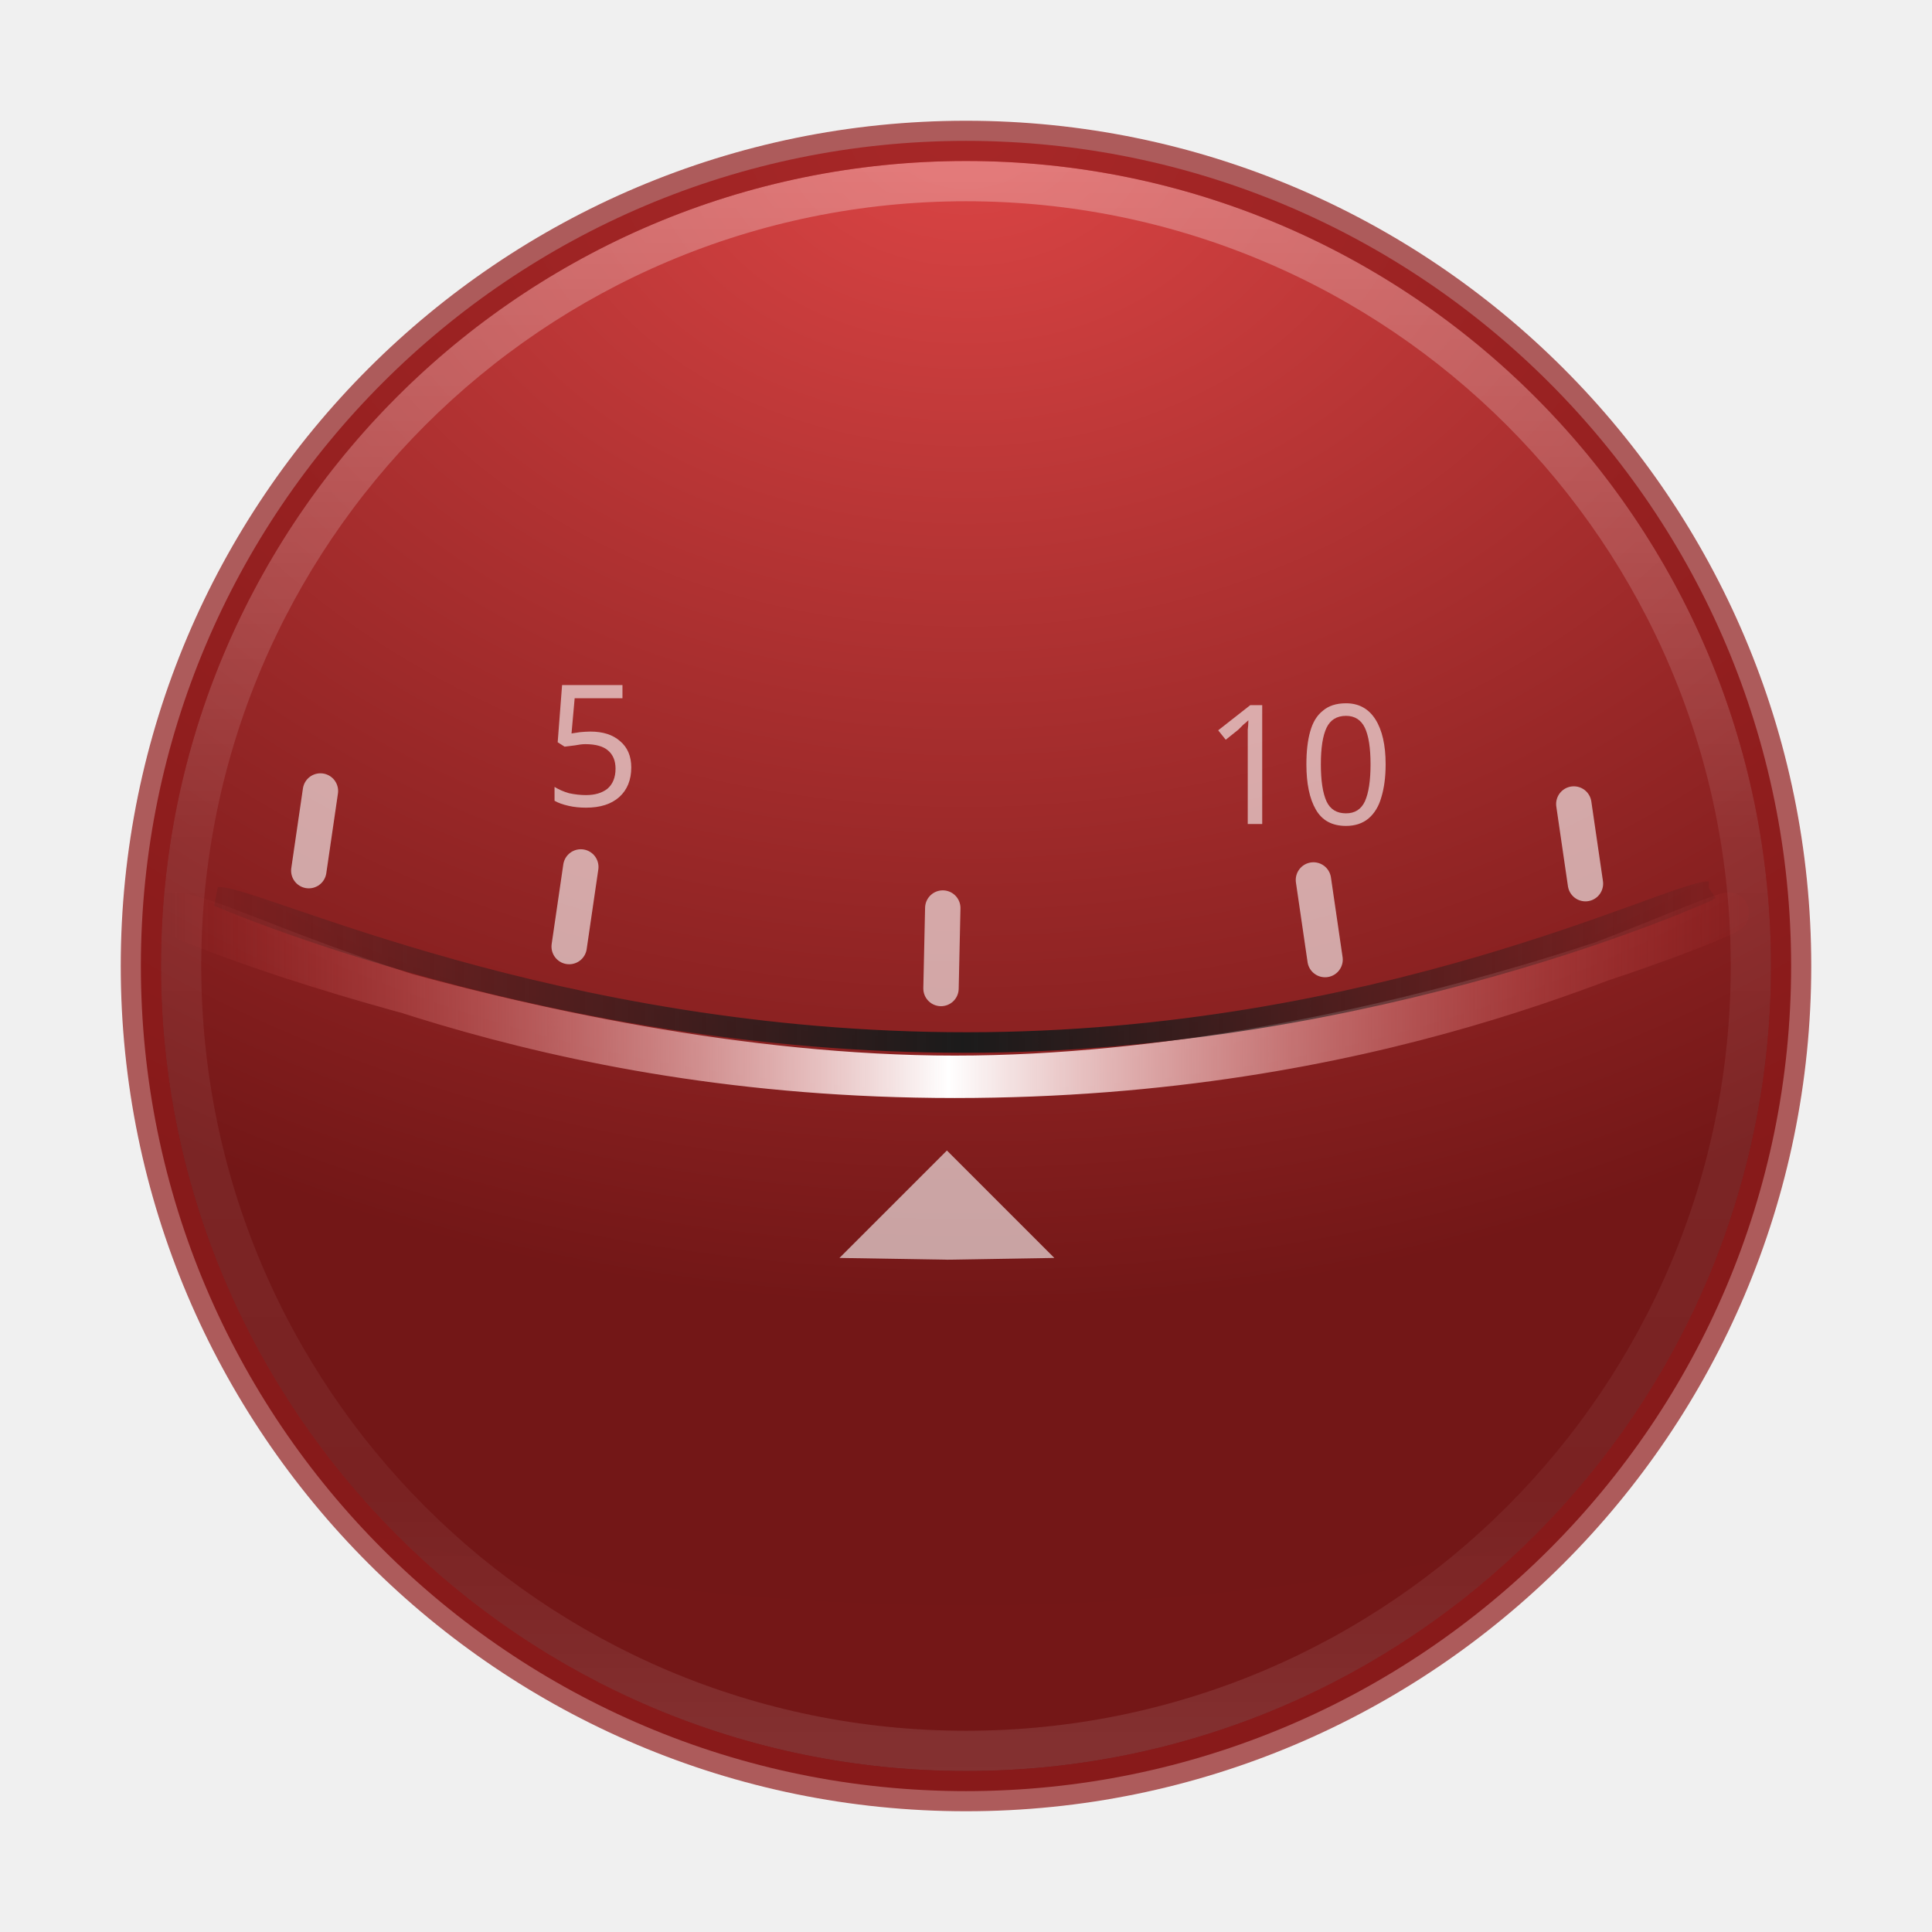
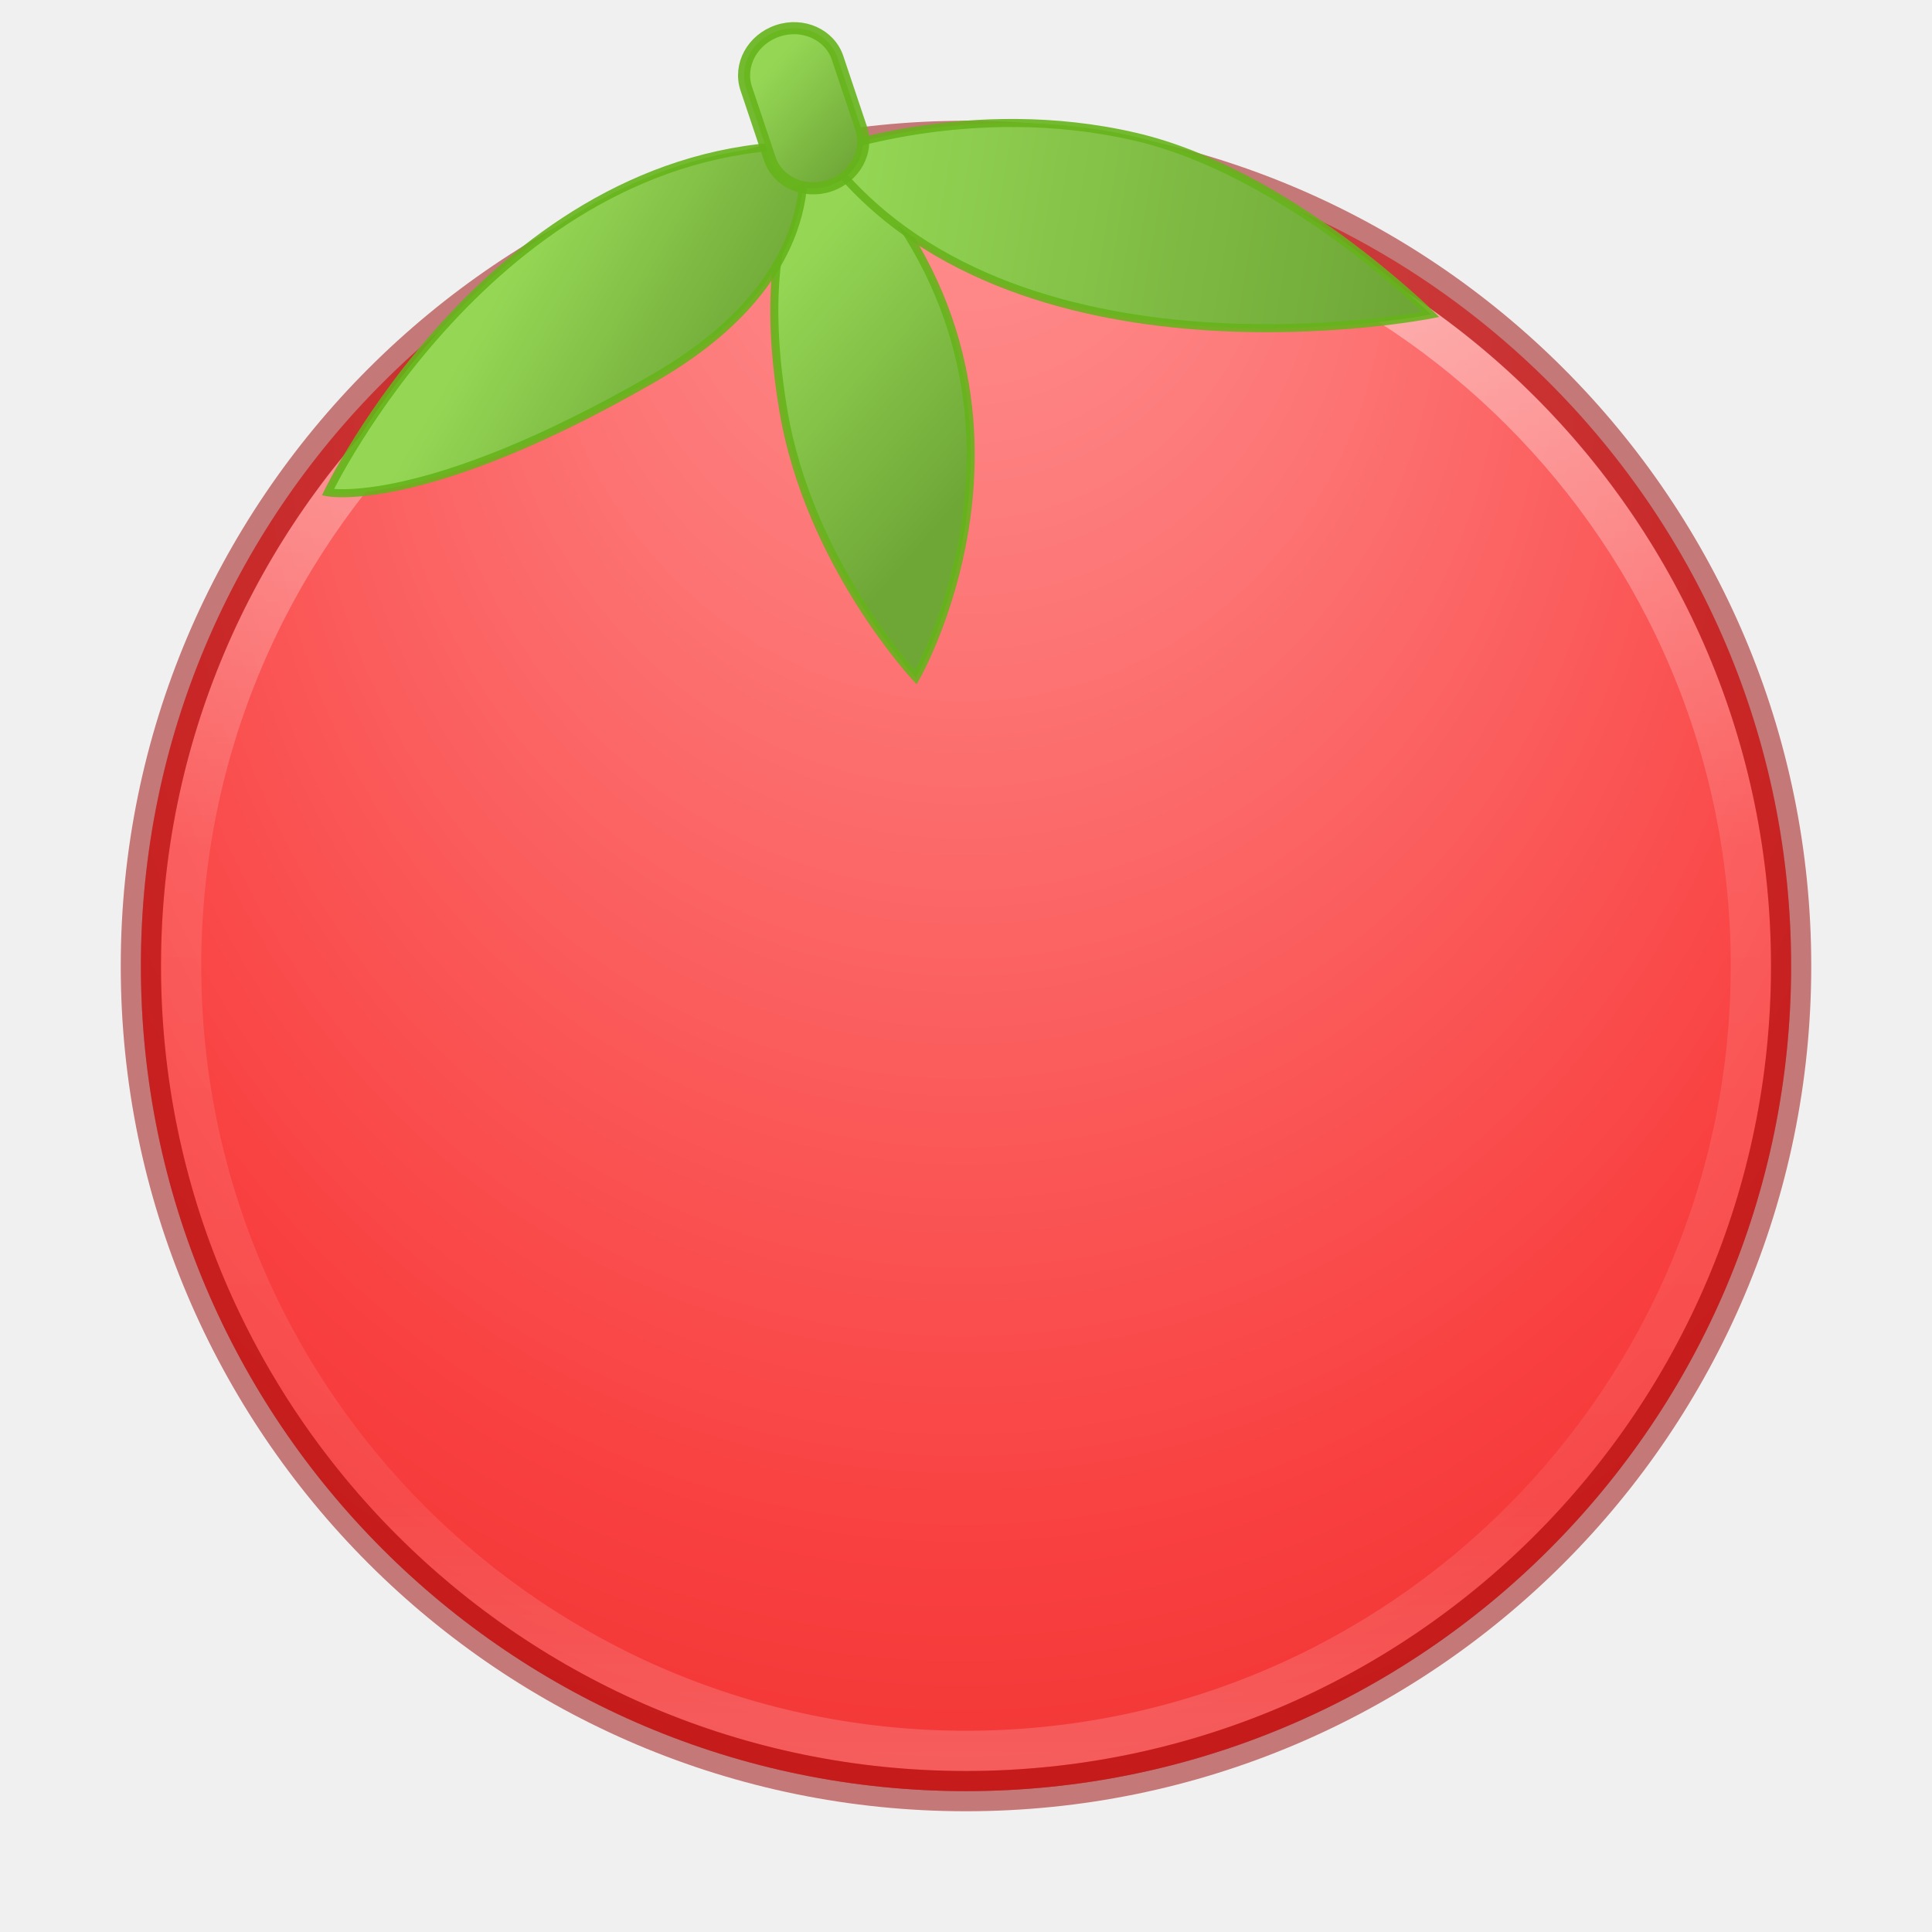
- <svg xmlns="http://www.w3.org/2000/svg" id="svg4951" height="48px" width="48px" version="1.1">
-   <defs id="defs4953">
-     <linearGradient id="linearGradient3189" y2="40.496" gradientUnits="userSpaceOnUse" x2="71.204" gradientTransform="matrix(1.617,0,0,1.617,-92.707,-21.06)" y1="15.369" x1="71.204">
+ <svg xmlns="http://www.w3.org/2000/svg" xmlns:xlink="http://www.w3.org/1999/xlink" id="svg4061" height="48" width="48" version="1.1">
+   <defs id="defs4063">
+     <linearGradient id="linearGradient4295">
+       <stop id="stop4297" offset="0" style="stop-color:#95d755;stop-opacity:1" />
+       <stop id="stop4299" offset="1" style="stop-color:#6fa737;stop-opacity:1" />
+     </linearGradient>
+     <linearGradient id="linearGradient3026" y2="40.496" gradientUnits="userSpaceOnUse" x2="71.204" gradientTransform="matrix(1.617 0 0 1.617 -92.707 -21.06)" y1="15.369" x1="71.204">
      <stop id="stop4808-4" stop-color="#fff" offset="0" />
      <stop id="stop4810-0" stop-color="#fff" stop-opacity=".235" offset=".424" />
      <stop id="stop4812-8" stop-color="#fff" stop-opacity=".157" offset=".821" />
      <stop id="stop4814-0" stop-color="#fff" stop-opacity=".392" offset="1" />
    </linearGradient>
-     <radialGradient id="radialGradient3192" gradientUnits="userSpaceOnUse" cy="3.99" cx="23.896" gradientTransform="matrix(0,2.8885,-3.8128,0,39.213,-65.95)" r="20.397">
-       <stop id="stop4388" stop-color="#dc4545" offset="0" />
-       <stop id="stop4664" stop-color="#731717" offset=".5" />
-       <stop id="stop4390" stop-color="#751616" offset="1" />
+     <radialGradient id="radialGradient3029" fx="4.459" fy="8.509" gradientUnits="userSpaceOnUse" cy="8.626" cx="15.026" gradientTransform="matrix(-3.4973e-8 1.8855 -1.7764 -5.4723e-8 39.14 -7.9932)" r="20">
+       <stop id="stop4170" stop-color="#ff9696" offset="0" />
+       <stop id="stop4172" stop-color="#fd7676" offset=".262" />
+       <stop id="stop4174" stop-color="#f94040" offset=".661" />
+       <stop id="stop4176" stop-color="#e42020" offset="1" />
    </radialGradient>
-     <radialGradient id="radialGradient3195" gradientUnits="userSpaceOnUse" cy="186.17" cx="99.157" gradientTransform="matrix(0.27083,0,0,0.087623,-2.8551,25.187)" r="62.769">
-       <stop id="stop3822-2-6-3" stop-color="#3d3d3d" offset="0" />
-       <stop id="stop3864-8-7-7" stop-color="#686868" stop-opacity=".498" offset=".5" />
-       <stop id="stop3824-1-2-5" stop-color="#686868" stop-opacity="0" offset="1" />
+     <radialGradient id="radialGradient3032" gradientUnits="userSpaceOnUse" cy="3.99" cx="23.896" gradientTransform="matrix(0 2.8885 -3.8128 0 39.213 -65.95)" r="20.397">
+       <stop id="stop3244-9-33-7-0-9" stop-color="#fff" offset="0" />
+       <stop id="stop3246-3-5-0-8-5" stop-color="#ddd" offset=".262" />
+       <stop id="stop3248-1-7-8-8-1" stop-color="#abacae" offset=".661" />
+       <stop id="stop3250-9-3-0-5-1" stop-color="#89898b" offset="1" />
    </radialGradient>
-     <linearGradient id="linearGradient4566" y2="19.968" gradientUnits="userSpaceOnUse" x2="43.411" gradientTransform="translate(-0.087166,1.7692)" y1="19.968" x1="4.406">
-       <stop id="stop4615" stop-color="#dc4545" stop-opacity="0" offset="0" />
-       <stop id="stop4617" stop-color="#fff" offset=".496" />
-       <stop id="stop4619" stop-color="#dc4545" stop-opacity=".035" offset="1" />
+     <linearGradient id="ButtonShadow" y2="7.016" gradientUnits="userSpaceOnUse" x2="45.448" gradientTransform="scale(1.0059 .99417)" y1="92.54" x1="45.448">
+       <stop id="stop3750" offset="0" />
+       <stop id="stop3752" stop-opacity=".588" offset="1" />
    </linearGradient>
-     <linearGradient id="linearGradient4656" y2="22.176" gradientUnits="userSpaceOnUse" x2="44.289" gradientTransform="translate(0,0.50033)" y1="22.176" x1="3.744">
-       <stop id="stop4652" stop-color="#1b1b1b" stop-opacity="0" offset="0" />
-       <stop id="stop4658" stop-color="#1b1b1b" offset=".5" />
-       <stop id="stop4654" stop-color="#1b1b1b" stop-opacity="0" offset="1" />
-     </linearGradient>
+     <filter id="filter3174" style="color-interpolation-filters:sRGB">
+       <feGaussianBlur id="feGaussianBlur3176" stdDeviation="1.71" />
+     </filter>
+     <linearGradient xlink:href="#linearGradient4295" id="linearGradient3027" x1="92.909" y1="39.835" x2="119.774" y2="62.782" gradientUnits="userSpaceOnUse" />
+     <linearGradient xlink:href="#linearGradient4295" id="linearGradient3803" x1="60.447" y1="37.036" x2="88.431" y2="53.267" gradientUnits="userSpaceOnUse" />
+     <linearGradient xlink:href="#linearGradient4295" id="linearGradient3811" x1="99.625" y1="28.641" x2="170.706" y2="40.394" gradientUnits="userSpaceOnUse" />
+     <linearGradient xlink:href="#linearGradient4295" id="linearGradient3819" x1="77.827" y1="43.633" x2="85.781" y2="57.934" gradientUnits="userSpaceOnUse" gradientTransform="translate(0.3258648,1.164026)" />
  </defs>
-   <path d="M 24,3.5 C 12.689,3.5 3.5,12.689 3.5,24 3.5,35.311 12.689,44.5 24,44.5 35.311,44.5 44.5,35.311 44.5,24 44.5,12.689 35.311,3.5 24,3.5 Z" style="color:#000000;fill:url(#radialGradient3192)" id="path2555-7-2" />
-   <path d="M 43.5,24 C 43.5,34.77 34.77,43.5 24,43.5 13.23,43.5 4.5,34.77 4.5,24 4.5,13.23 13.23,4.5 24,4.5 34.77,4.5 43.5,13.23 43.5,24 Z" style="color:#000000;opacity:0.3;fill:none;stroke:url(#linearGradient3189);stroke-linecap:round;stroke-linejoin:round" id="path4176" />
-   <path d="M 24,3.5 C 12.689,3.5 3.5,12.689 3.5,24 3.5,35.311 12.689,44.5 24,44.5 35.311,44.5 44.5,35.311 44.5,24 44.5,12.689 35.311,3.5 24,3.5 Z" style="color:#000000;opacity:0.7;fill:none;stroke:#901b1b" id="path3871" />
-   <g style="fill:none" transform="translate(-0.099849,1)" id="g4660">
-     <path style="stroke:url(#linearGradient4566);stroke-linecap:round;stroke-linejoin:round" d="m 42.824,21.737 c -2.111,0.728 -8.508,4.043 -19.003,4.043 -10.495,0 -16.853,-3.44 -19.003,-4.043 -2.965,-0.831 8.508,3.989 19.003,3.989 10.495,0 20.943,-4.659 19.003,-3.989 z" id="path4558" />
-     <path style="stroke:url(#linearGradient4656);stroke-width:0.484;stroke-linecap:square;stroke-linejoin:bevel" d="m 42.554,21.139 c -0.919,-0.003 -8.188,3.749 -18.439,3.749 -10.251,0 -17.643,-3.637 -18.597,-3.607 0,0 8.293,3.633 18.544,3.633 10.251,0 18.493,-3.776 18.493,-3.776 z" id="path4609" />
+   <path id="path2555-7-2" style="color:#000000" d="m24 3.5c-11.311 0-20.5 9.189-20.5 20.5s9.189 20.5 20.5 20.5 20.5-9.189 20.5-20.5-9.189-20.5-20.5-20.5z" fill="url(#radialGradient3032)" />
+   <path id="path2555-7-65" style="color:#000000" d="m24 3.5c-11.311 0-20.5 9.189-20.5 20.5s9.189 20.5 20.5 20.5 20.5-9.189 20.5-20.5-9.189-20.5-20.5-20.5z" fill="url(#radialGradient3029)" />
+   <path id="path4176" opacity=".5" stroke-linejoin="round" style="color:#000000" d="m43.5 24c0 10.77-8.73 19.5-19.5 19.5s-19.5-8.73-19.5-19.5 8.73-19.5 19.5-19.5 19.5 8.73 19.5 19.5z" stroke="url(#linearGradient3026)" stroke-linecap="round" fill="none" />
+   <path id="path2555-7-1-7" opacity=".5" stroke-linejoin="round" style="color:#000000" d="m24 3.5c-11.311 0-20.5 9.189-20.5 20.5s9.189 20.5 20.5 20.5 20.5-9.189 20.5-20.5-9.189-20.5-20.5-20.5z" stroke="#980000" stroke-linecap="round" fill="none" />
+   <g id="layer2" display="none" transform="translate(-226.12 -28.077)">
+     <rect id="rect3745" opacity=".9" rx="6" ry="6" height="85" filter="url(#filter3174)" width="86" y="7" x="5" fill="url(#ButtonShadow)" />
  </g>
-   <g style="fill:none;stroke:#ffffff;stroke-width:0.879px;stroke-linecap:round" id="g4672">
-     <path style="opacity:0.6" d="M 7.672,21.631 7.961,19.652" id="path4666" />
-     <path style="opacity:0.6" d="m 14.141,23.517 0.289,-1.978" id="path4668" />
+   <path id="rect3005-5" style="color:#000000" d="m-94.691 12.552v12h-8l10 10 10-10h-8v-12z" fill="#fff" />
+   <g style="display:inline" id="g4196" transform="matrix(0.2000518,0,0,0.2000518,0.8981852,-1.298004)">
+     <path style="fill:url(#linearGradient3027);fill-opacity:1.0;fill-rule:evenodd;stroke:#65b41a;stroke-width:1;stroke-linecap:butt;stroke-linejoin:miter;stroke-miterlimit:4;stroke-dasharray:none;stroke-opacity:0.89" d="m 98.989,24.164 c 31.052,30.347 10.261,66.467 10.261,66.467 0,0 -13.277,-14.193 -16.455,-33.176 -4.546,-27.156 6.194,-33.291 6.194,-33.291 z" id="path4216-3" />
+     <path style="fill:url(#linearGradient3803);fill-opacity:1;fill-rule:evenodd;stroke:#65b41a;stroke-width:1;stroke-linecap:butt;stroke-linejoin:miter;stroke-miterlimit:4;stroke-dasharray:none;stroke-opacity:0.892" d="m 94.965,24.534 c -38.338,0.648 -58.735,43.096 -58.735,43.096 0,0 11.893,2.341 40.577,-14.241 C 99.356,40.353 94.965,24.534 94.965,24.534 Z" id="path4216" />
+     <path style="fill:url(#linearGradient3811);fill-opacity:1.0;fill-rule:evenodd;stroke:#65b41a;stroke-width:1;stroke-linecap:butt;stroke-linejoin:miter;stroke-miterlimit:4;stroke-dasharray:none;stroke-opacity:0.89" d="m 97.861,25.428 c 22.928,30.492 75.358,20.118 75.358,20.118 0,0 -17.792,-17.666 -36.681,-22.069 -20.524,-4.784 -38.676,1.951 -38.676,1.951 z" id="path4216-3-4" />
+     <rect style="fill:url(#linearGradient3819);fill-opacity:1.0;stroke:#65b41a;stroke-width:1.5;stroke-linecap:butt;stroke-linejoin:round;stroke-miterlimit:4;stroke-dasharray:none;stroke-dashoffset:0;stroke-opacity:0.89" id="rect3010" width="11.967" height="20.278" x="78.05" y="39.069" rx="5.983" ry="5.547" transform="matrix(0.9481014,-0.3179682,0.3179682,0.9481014,0,0)" />
  </g>
-   <path style="opacity:0.6;fill:none;stroke:#ffffff;stroke-width:0.879px;stroke-linecap:round" d="m 23.379,24.559 0.044,-1.999" id="path4670" />
-   <g style="fill:none;stroke:#ffffff;stroke-width:0.879px;stroke-linecap:round" transform="matrix(-1,0,0,1,47.062,0.32345)" id="g4676">
-     <path style="opacity:0.6" d="M 7.672,21.631 7.961,19.652" id="path4678" />
-     <path style="opacity:0.6" d="m 14.141,23.517 0.289,-1.978" id="path4680" />
-   </g>
-   <path style="opacity:0.6;fill:#ffffff" d="m 23.526,28.584 2.669,2.669 -2.649,0.044 -2.69,-0.044 z" id="rect4682" />
-   <text line-height="125%" x="13.513" y="20.02" font-size="4.207px" xml:space="preserve" style="font-size:4.207px;line-height:125%;font-family:Sans;letter-spacing:0px;word-spacing:0px;opacity:0.6;fill:#ffffff" id="text4685">
-     <tspan y="20.02" x="13.513" id="tspan4687">5</tspan>
-   </text>
-   <text line-height="125%" x="29.892" y="20.475" font-size="4.134px" xml:space="preserve" style="font-size:4.134px;line-height:125%;font-family:Sans;letter-spacing:0px;word-spacing:0px;opacity:0.6;fill:#ffffff" id="text4689">
-     <tspan y="20.475" x="29.892" id="tspan4691">10</tspan>
-   </text>
</svg>
